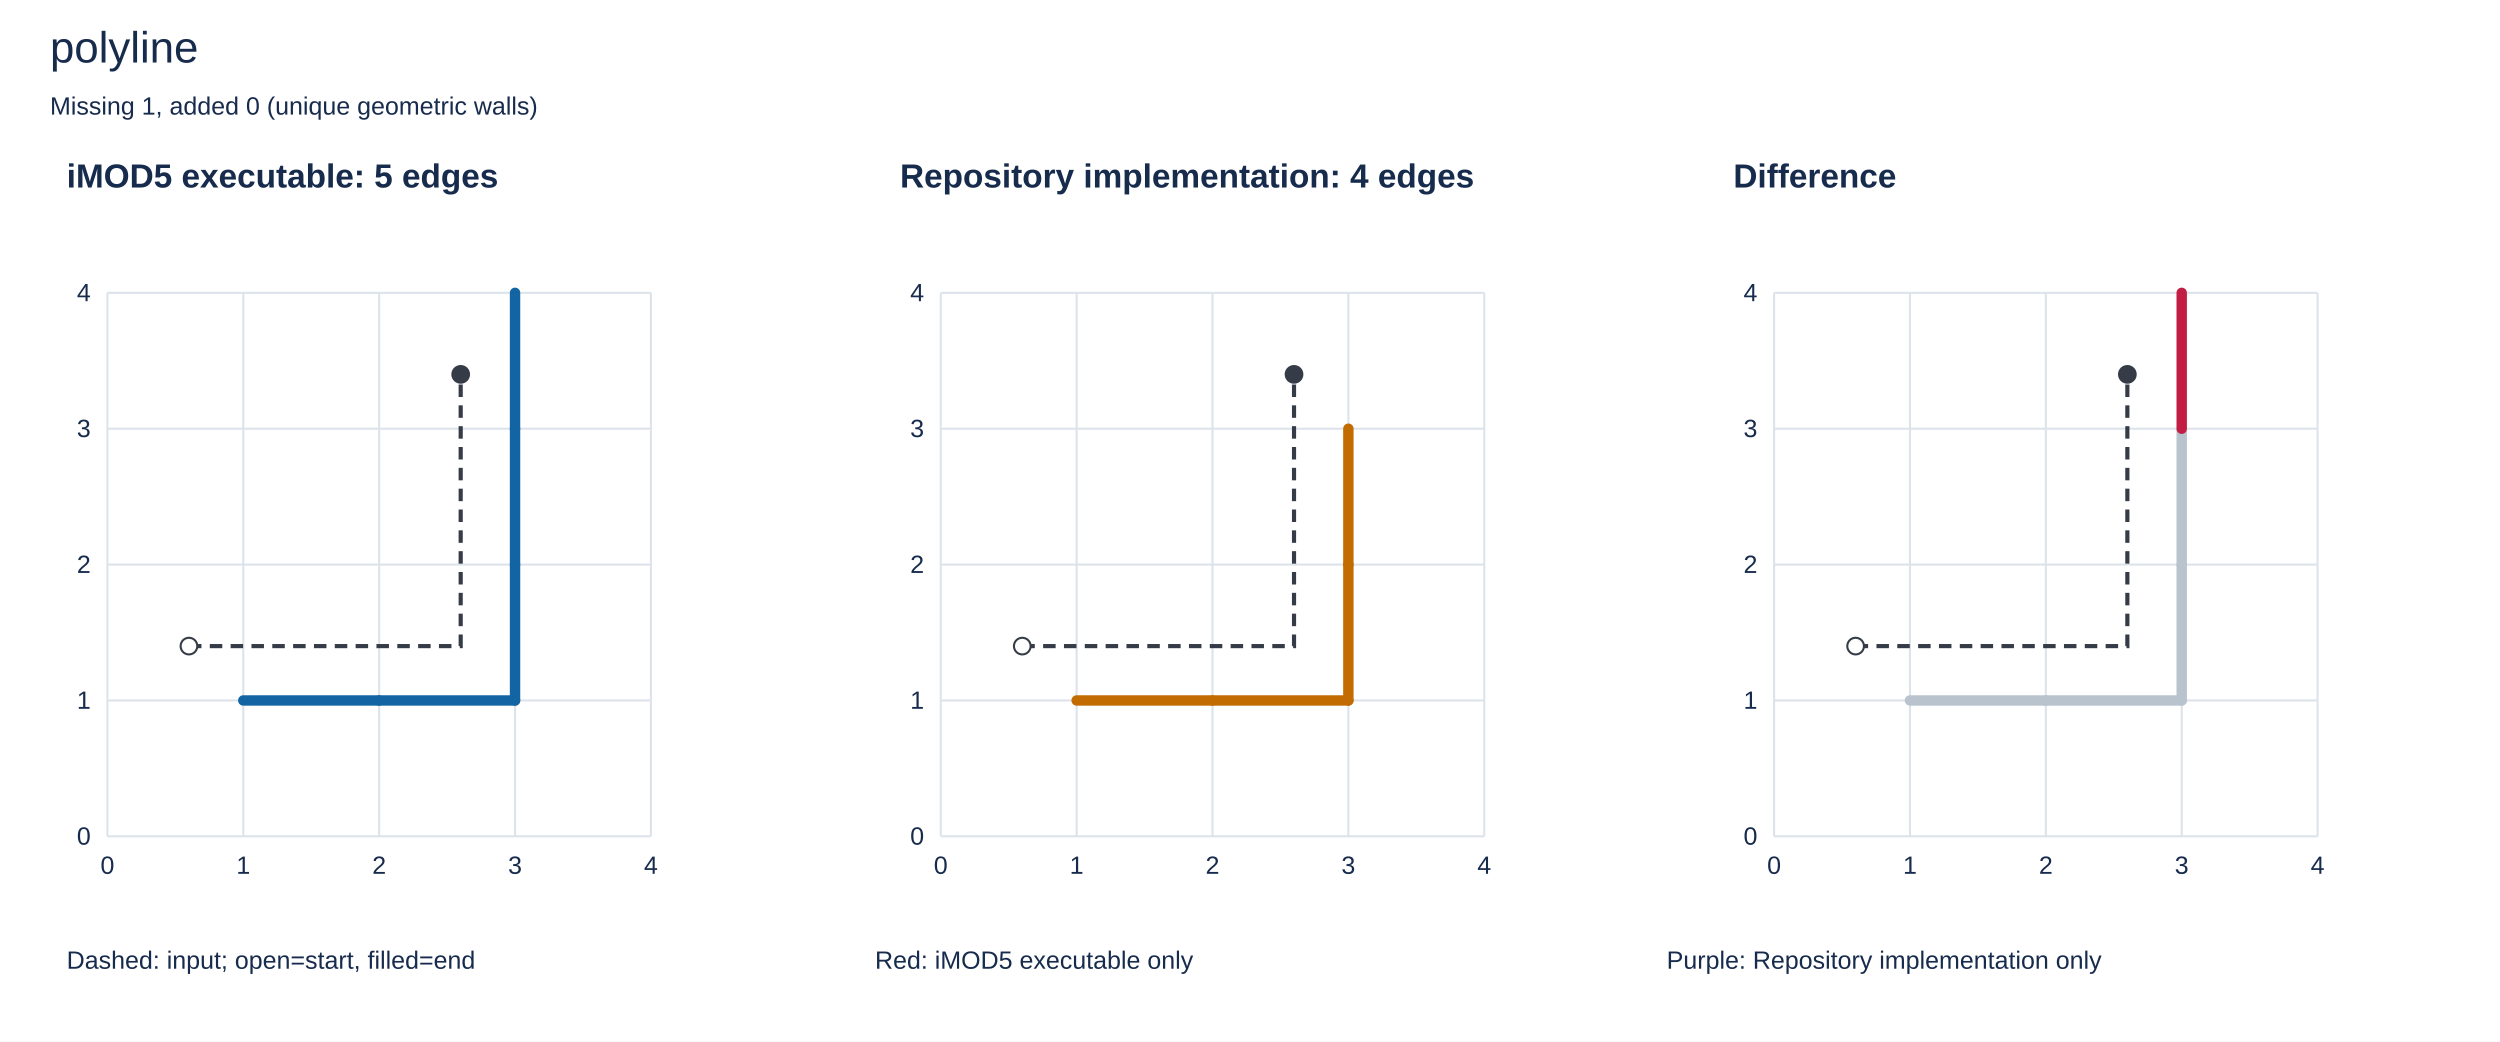
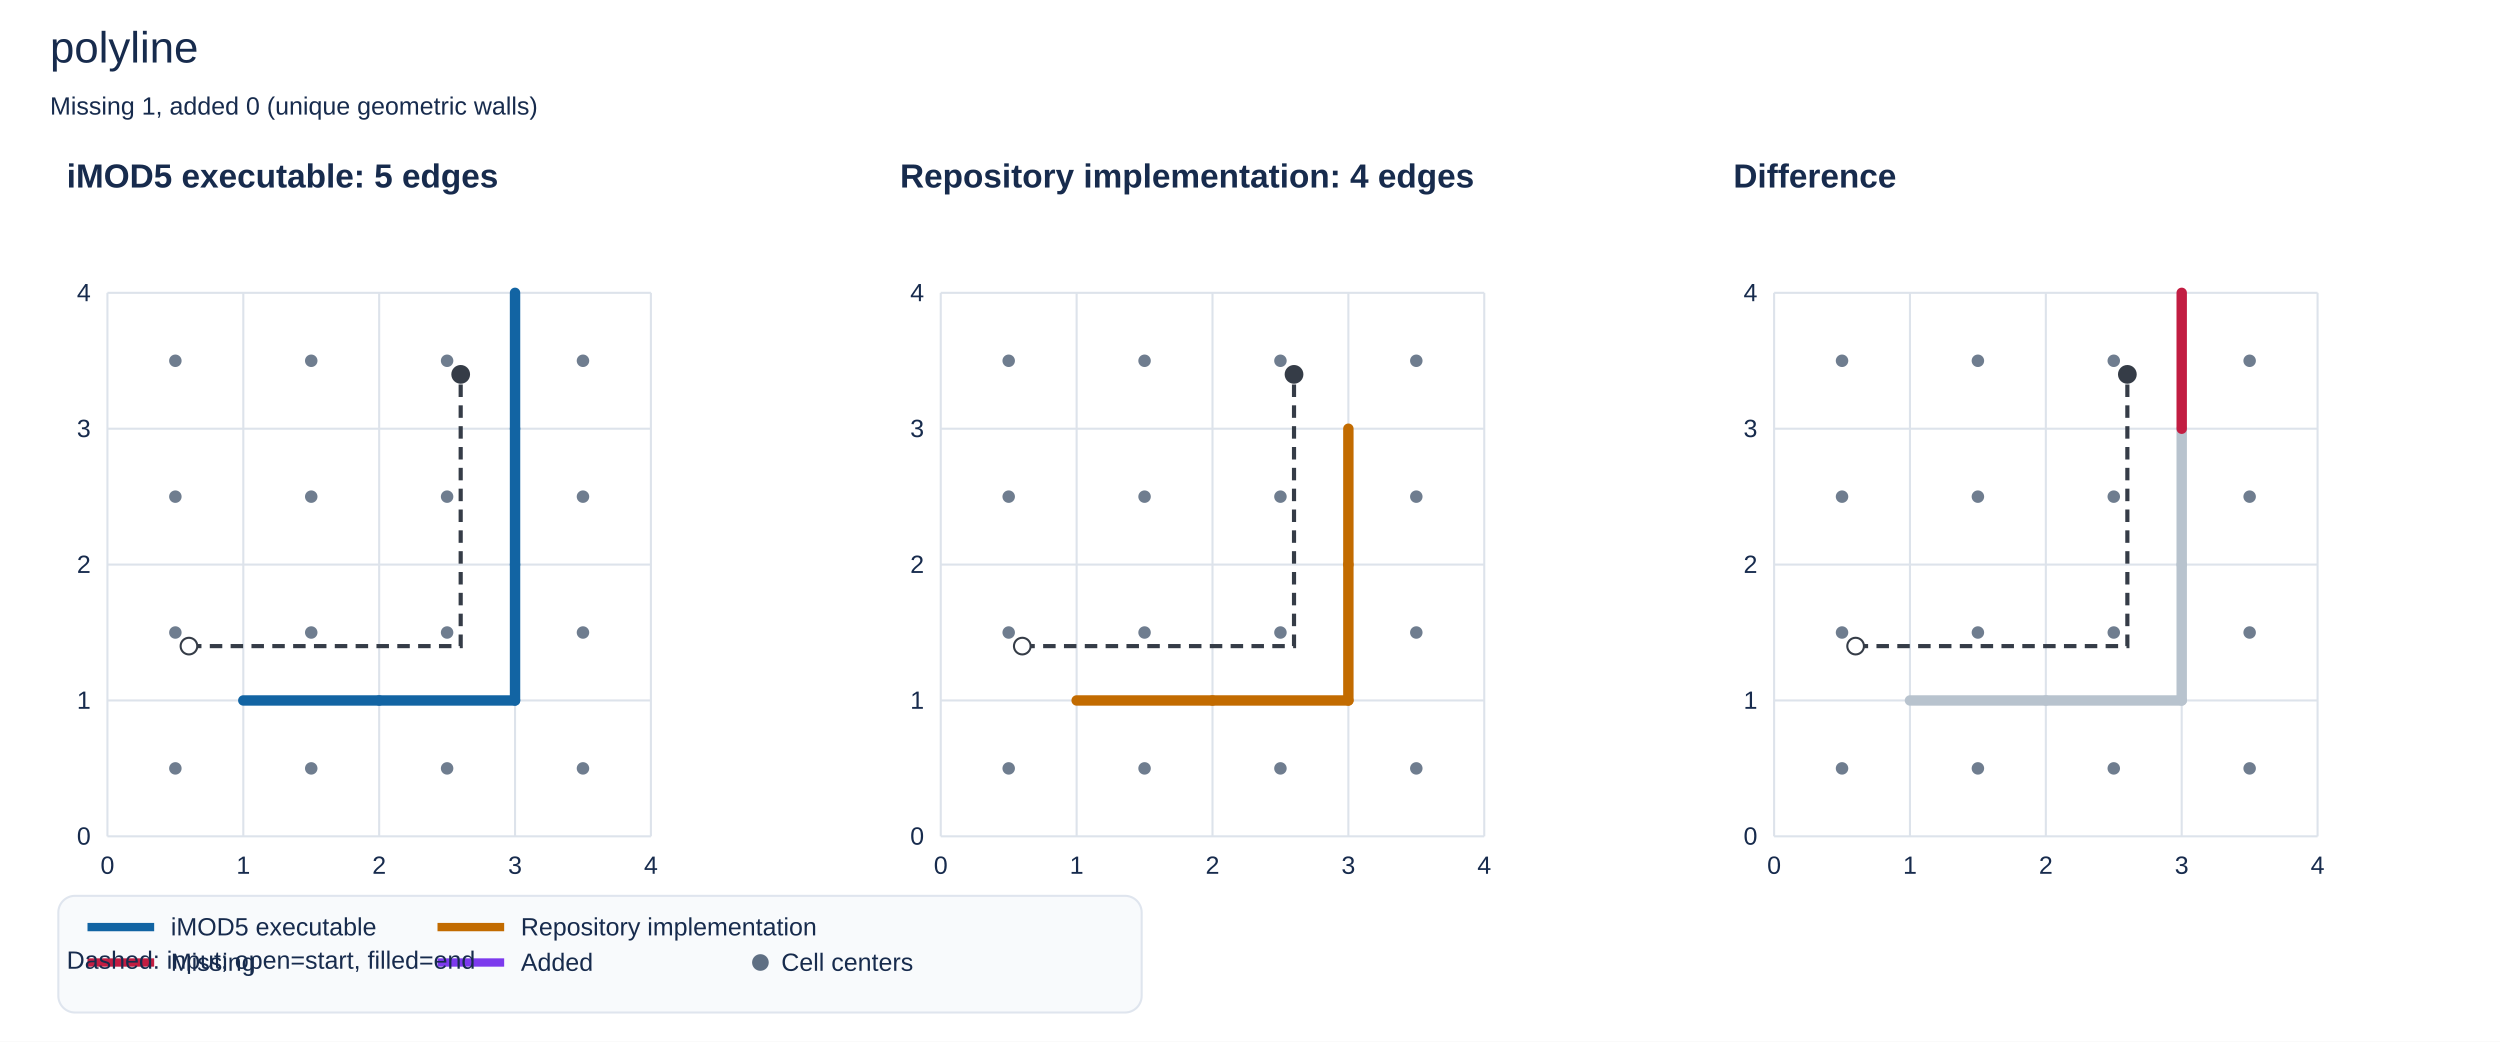
<svg xmlns="http://www.w3.org/2000/svg" width="1200" height="500" viewBox="0 0 1200 500" role="img">
  <rect width="1200" height="500" fill="white" />
  <style>text{font-family:Arial,sans-serif;fill:#172b4d;font-size:12px}.input{stroke:#353c47;stroke-width:2;stroke-dasharray:6 4;fill:none}</style>
  <text x="24" y="30" style="font-size:21px">polyline</text>
  <text x="24" y="55">Missing 1, added 0 (unique geometric walls)</text>
  <text x="32" y="90" style="font-size:16px;font-weight:bold">iMOD5 executable: 5 edges</text>
  <line x1="51.565" y1="401.435" x2="51.565" y2="140.565" stroke="#dde3eb" />
  <text x="51.565" y="419.435" text-anchor="middle">0</text>
  <line x1="116.783" y1="401.435" x2="116.783" y2="140.565" stroke="#dde3eb" />
  <text x="116.783" y="419.435" text-anchor="middle">1</text>
  <line x1="182.0" y1="401.435" x2="182.0" y2="140.565" stroke="#dde3eb" />
  <text x="182.0" y="419.435" text-anchor="middle">2</text>
  <line x1="247.217" y1="401.435" x2="247.217" y2="140.565" stroke="#dde3eb" />
  <text x="247.217" y="419.435" text-anchor="middle">3</text>
  <line x1="312.435" y1="401.435" x2="312.435" y2="140.565" stroke="#dde3eb" />
  <text x="312.435" y="419.435" text-anchor="middle">4</text>
  <line x1="51.565" y1="140.565" x2="312.435" y2="140.565" stroke="#dde3eb" />
  <text x="43.565" y="144.565" text-anchor="end">4</text>
  <line x1="51.565" y1="205.783" x2="312.435" y2="205.783" stroke="#dde3eb" />
  <text x="43.565" y="209.783" text-anchor="end">3</text>
  <line x1="51.565" y1="271.0" x2="312.435" y2="271.0" stroke="#dde3eb" />
  <text x="43.565" y="275.0" text-anchor="end">2</text>
  <line x1="51.565" y1="336.217" x2="312.435" y2="336.217" stroke="#dde3eb" />
  <text x="43.565" y="340.217" text-anchor="end">1</text>
  <line x1="51.565" y1="401.435" x2="312.435" y2="401.435" stroke="#dde3eb" />
  <text x="43.565" y="405.435" text-anchor="end">0</text>
+   <circle cx="84.174" cy="173.174" r="2.5" fill="#5f6f83" stroke="#5f6f83" opacity="0.9" />
+   <circle cx="149.391" cy="173.174" r="2.5" fill="#5f6f83" stroke="#5f6f83" opacity="0.9" />
+   <circle cx="214.609" cy="173.174" r="2.5" fill="#5f6f83" stroke="#5f6f83" opacity="0.9" />
+   <circle cx="279.826" cy="173.174" r="2.5" fill="#5f6f83" stroke="#5f6f83" opacity="0.9" />
+   <circle cx="84.174" cy="238.391" r="2.5" fill="#5f6f83" stroke="#5f6f83" opacity="0.9" />
+   <circle cx="149.391" cy="238.391" r="2.5" fill="#5f6f83" stroke="#5f6f83" opacity="0.9" />
+   <circle cx="214.609" cy="238.391" r="2.5" fill="#5f6f83" stroke="#5f6f83" opacity="0.9" />
+   <circle cx="279.826" cy="238.391" r="2.5" fill="#5f6f83" stroke="#5f6f83" opacity="0.9" />
+   <circle cx="84.174" cy="303.609" r="2.5" fill="#5f6f83" stroke="#5f6f83" opacity="0.9" />
+   <circle cx="149.391" cy="303.609" r="2.5" fill="#5f6f83" stroke="#5f6f83" opacity="0.9" />
+   <circle cx="214.609" cy="303.609" r="2.5" fill="#5f6f83" stroke="#5f6f83" opacity="0.9" />
+   <circle cx="279.826" cy="303.609" r="2.5" fill="#5f6f83" stroke="#5f6f83" opacity="0.9" />
+   <circle cx="84.174" cy="368.826" r="2.5" fill="#5f6f83" stroke="#5f6f83" opacity="0.9" />
+   <circle cx="149.391" cy="368.826" r="2.5" fill="#5f6f83" stroke="#5f6f83" opacity="0.9" />
+   <circle cx="214.609" cy="368.826" r="2.5" fill="#5f6f83" stroke="#5f6f83" opacity="0.9" />
+   <circle cx="279.826" cy="368.826" r="2.5" fill="#5f6f83" stroke="#5f6f83" opacity="0.9" />
  <line x1="116.783" y1="336.217" x2="182.0" y2="336.217" stroke="#1264a3" stroke-width="5" stroke-linecap="round" />
  <line x1="182.0" y1="336.217" x2="247.217" y2="336.217" stroke="#1264a3" stroke-width="5" stroke-linecap="round" />
  <line x1="247.217" y1="336.217" x2="247.217" y2="271.0" stroke="#1264a3" stroke-width="5" stroke-linecap="round" />
  <line x1="247.217" y1="271.0" x2="247.217" y2="205.783" stroke="#1264a3" stroke-width="5" stroke-linecap="round" />
  <line x1="247.217" y1="205.783" x2="247.217" y2="140.565" stroke="#1264a3" stroke-width="5" stroke-linecap="round" />
  <polyline points="90.70,310.13 221.13,310.13 221.13,179.70" class="input" />
  <circle cx="90.696" cy="310.13" r="4" fill="white" stroke="#353c47" />
  <circle cx="221.13" cy="179.696" r="4" fill="#353c47" stroke="#353c47" />
  <text x="432" y="90" style="font-size:16px;font-weight:bold">Repository implementation: 4 edges</text>
  <line x1="451.565" y1="401.435" x2="451.565" y2="140.565" stroke="#dde3eb" />
  <text x="451.565" y="419.435" text-anchor="middle">0</text>
  <line x1="516.783" y1="401.435" x2="516.783" y2="140.565" stroke="#dde3eb" />
  <text x="516.783" y="419.435" text-anchor="middle">1</text>
  <line x1="582.0" y1="401.435" x2="582.0" y2="140.565" stroke="#dde3eb" />
  <text x="582.0" y="419.435" text-anchor="middle">2</text>
  <line x1="647.217" y1="401.435" x2="647.217" y2="140.565" stroke="#dde3eb" />
  <text x="647.217" y="419.435" text-anchor="middle">3</text>
  <line x1="712.435" y1="401.435" x2="712.435" y2="140.565" stroke="#dde3eb" />
  <text x="712.435" y="419.435" text-anchor="middle">4</text>
  <line x1="451.565" y1="140.565" x2="712.435" y2="140.565" stroke="#dde3eb" />
  <text x="443.565" y="144.565" text-anchor="end">4</text>
  <line x1="451.565" y1="205.783" x2="712.435" y2="205.783" stroke="#dde3eb" />
  <text x="443.565" y="209.783" text-anchor="end">3</text>
  <line x1="451.565" y1="271.0" x2="712.435" y2="271.0" stroke="#dde3eb" />
  <text x="443.565" y="275.0" text-anchor="end">2</text>
  <line x1="451.565" y1="336.217" x2="712.435" y2="336.217" stroke="#dde3eb" />
  <text x="443.565" y="340.217" text-anchor="end">1</text>
  <line x1="451.565" y1="401.435" x2="712.435" y2="401.435" stroke="#dde3eb" />
  <text x="443.565" y="405.435" text-anchor="end">0</text>
+   <circle cx="484.174" cy="173.174" r="2.5" fill="#5f6f83" stroke="#5f6f83" opacity="0.9" />
+   <circle cx="549.391" cy="173.174" r="2.5" fill="#5f6f83" stroke="#5f6f83" opacity="0.9" />
+   <circle cx="614.609" cy="173.174" r="2.5" fill="#5f6f83" stroke="#5f6f83" opacity="0.9" />
+   <circle cx="679.826" cy="173.174" r="2.5" fill="#5f6f83" stroke="#5f6f83" opacity="0.9" />
+   <circle cx="484.174" cy="238.391" r="2.5" fill="#5f6f83" stroke="#5f6f83" opacity="0.9" />
+   <circle cx="549.391" cy="238.391" r="2.5" fill="#5f6f83" stroke="#5f6f83" opacity="0.9" />
+   <circle cx="614.609" cy="238.391" r="2.5" fill="#5f6f83" stroke="#5f6f83" opacity="0.9" />
+   <circle cx="679.826" cy="238.391" r="2.5" fill="#5f6f83" stroke="#5f6f83" opacity="0.9" />
+   <circle cx="484.174" cy="303.609" r="2.5" fill="#5f6f83" stroke="#5f6f83" opacity="0.9" />
+   <circle cx="549.391" cy="303.609" r="2.5" fill="#5f6f83" stroke="#5f6f83" opacity="0.9" />
+   <circle cx="614.609" cy="303.609" r="2.5" fill="#5f6f83" stroke="#5f6f83" opacity="0.9" />
+   <circle cx="679.826" cy="303.609" r="2.5" fill="#5f6f83" stroke="#5f6f83" opacity="0.9" />
+   <circle cx="484.174" cy="368.826" r="2.5" fill="#5f6f83" stroke="#5f6f83" opacity="0.9" />
+   <circle cx="549.391" cy="368.826" r="2.5" fill="#5f6f83" stroke="#5f6f83" opacity="0.9" />
+   <circle cx="614.609" cy="368.826" r="2.5" fill="#5f6f83" stroke="#5f6f83" opacity="0.9" />
+   <circle cx="679.826" cy="368.826" r="2.5" fill="#5f6f83" stroke="#5f6f83" opacity="0.9" />
  <line x1="516.783" y1="336.217" x2="582.0" y2="336.217" stroke="#c26b00" stroke-width="5" stroke-linecap="round" />
  <line x1="582.0" y1="336.217" x2="647.217" y2="336.217" stroke="#c26b00" stroke-width="5" stroke-linecap="round" />
  <line x1="647.217" y1="336.217" x2="647.217" y2="271.0" stroke="#c26b00" stroke-width="5" stroke-linecap="round" />
  <line x1="647.217" y1="271.0" x2="647.217" y2="205.783" stroke="#c26b00" stroke-width="5" stroke-linecap="round" />
  <polyline points="490.70,310.13 621.13,310.13 621.13,179.70" class="input" />
  <circle cx="490.696" cy="310.13" r="4" fill="white" stroke="#353c47" />
  <circle cx="621.13" cy="179.696" r="4" fill="#353c47" stroke="#353c47" />
  <text x="832" y="90" style="font-size:16px;font-weight:bold">Difference</text>
  <line x1="851.565" y1="401.435" x2="851.565" y2="140.565" stroke="#dde3eb" />
  <text x="851.565" y="419.435" text-anchor="middle">0</text>
  <line x1="916.783" y1="401.435" x2="916.783" y2="140.565" stroke="#dde3eb" />
  <text x="916.783" y="419.435" text-anchor="middle">1</text>
  <line x1="982.0" y1="401.435" x2="982.0" y2="140.565" stroke="#dde3eb" />
  <text x="982.0" y="419.435" text-anchor="middle">2</text>
  <line x1="1047.217" y1="401.435" x2="1047.217" y2="140.565" stroke="#dde3eb" />
  <text x="1047.217" y="419.435" text-anchor="middle">3</text>
  <line x1="1112.435" y1="401.435" x2="1112.435" y2="140.565" stroke="#dde3eb" />
  <text x="1112.435" y="419.435" text-anchor="middle">4</text>
  <line x1="851.565" y1="140.565" x2="1112.435" y2="140.565" stroke="#dde3eb" />
  <text x="843.565" y="144.565" text-anchor="end">4</text>
  <line x1="851.565" y1="205.783" x2="1112.435" y2="205.783" stroke="#dde3eb" />
  <text x="843.565" y="209.783" text-anchor="end">3</text>
  <line x1="851.565" y1="271.0" x2="1112.435" y2="271.0" stroke="#dde3eb" />
  <text x="843.565" y="275.0" text-anchor="end">2</text>
  <line x1="851.565" y1="336.217" x2="1112.435" y2="336.217" stroke="#dde3eb" />
  <text x="843.565" y="340.217" text-anchor="end">1</text>
  <line x1="851.565" y1="401.435" x2="1112.435" y2="401.435" stroke="#dde3eb" />
  <text x="843.565" y="405.435" text-anchor="end">0</text>
+   <circle cx="884.174" cy="173.174" r="2.5" fill="#5f6f83" stroke="#5f6f83" opacity="0.9" />
+   <circle cx="949.391" cy="173.174" r="2.5" fill="#5f6f83" stroke="#5f6f83" opacity="0.9" />
+   <circle cx="1014.609" cy="173.174" r="2.5" fill="#5f6f83" stroke="#5f6f83" opacity="0.9" />
+   <circle cx="1079.826" cy="173.174" r="2.5" fill="#5f6f83" stroke="#5f6f83" opacity="0.9" />
+   <circle cx="884.174" cy="238.391" r="2.5" fill="#5f6f83" stroke="#5f6f83" opacity="0.9" />
+   <circle cx="949.391" cy="238.391" r="2.5" fill="#5f6f83" stroke="#5f6f83" opacity="0.9" />
+   <circle cx="1014.609" cy="238.391" r="2.5" fill="#5f6f83" stroke="#5f6f83" opacity="0.9" />
+   <circle cx="1079.826" cy="238.391" r="2.5" fill="#5f6f83" stroke="#5f6f83" opacity="0.9" />
+   <circle cx="884.174" cy="303.609" r="2.5" fill="#5f6f83" stroke="#5f6f83" opacity="0.9" />
+   <circle cx="949.391" cy="303.609" r="2.5" fill="#5f6f83" stroke="#5f6f83" opacity="0.9" />
+   <circle cx="1014.609" cy="303.609" r="2.5" fill="#5f6f83" stroke="#5f6f83" opacity="0.9" />
+   <circle cx="1079.826" cy="303.609" r="2.5" fill="#5f6f83" stroke="#5f6f83" opacity="0.9" />
+   <circle cx="884.174" cy="368.826" r="2.5" fill="#5f6f83" stroke="#5f6f83" opacity="0.9" />
+   <circle cx="949.391" cy="368.826" r="2.5" fill="#5f6f83" stroke="#5f6f83" opacity="0.9" />
+   <circle cx="1014.609" cy="368.826" r="2.5" fill="#5f6f83" stroke="#5f6f83" opacity="0.9" />
+   <circle cx="1079.826" cy="368.826" r="2.5" fill="#5f6f83" stroke="#5f6f83" opacity="0.9" />
  <line x1="916.783" y1="336.217" x2="982.0" y2="336.217" stroke="#b8c3ce" stroke-width="5" stroke-linecap="round" />
  <line x1="982.0" y1="336.217" x2="1047.217" y2="336.217" stroke="#b8c3ce" stroke-width="5" stroke-linecap="round" />
  <line x1="1047.217" y1="336.217" x2="1047.217" y2="271.0" stroke="#b8c3ce" stroke-width="5" stroke-linecap="round" />
  <line x1="1047.217" y1="271.0" x2="1047.217" y2="205.783" stroke="#b8c3ce" stroke-width="5" stroke-linecap="round" />
  <line x1="1047.217" y1="205.783" x2="1047.217" y2="140.565" stroke="#c21d42" stroke-width="5" stroke-linecap="round" />
  <polyline points="890.70,310.13 1021.13,310.13 1021.13,179.70" class="input" />
  <circle cx="890.696" cy="310.13" r="4" fill="white" stroke="#353c47" />
  <circle cx="1021.13" cy="179.696" r="4" fill="#353c47" stroke="#353c47" />
+   <g font-size="12">
+     <rect x="28" y="430" width="520" height="56" fill="#f8fafc" stroke="#dfe5ee" rx="8" />
+     <line x1="42" y1="445" x2="74" y2="445" stroke="#1264a3" stroke-width="4" />
+     <text x="82" y="449">iMOD5 executable</text>
+     <line x1="210" y1="445" x2="242" y2="445" stroke="#c26b00" stroke-width="4" />
+     <text x="250" y="449">Repository implementation</text>
+     <line x1="42" y1="462" x2="74" y2="462" stroke="#c21d42" stroke-width="4" />
+     <text x="82" y="466">Missing</text>
+     <line x1="210" y1="462" x2="242" y2="462" stroke="#7c3aed" stroke-width="4" />
+     <text x="250" y="466">Added</text>
+     <circle cx="365" cy="462" r="3.5" fill="#5f6f83" stroke="#5f6f83" />
+     <text x="375" y="466">Cell centers</text>
+   </g>
  <text x="32" y="465">Dashed: input; open=start, filled=end</text>
-   <text x="420" y="465">Red: iMOD5 executable only</text>
-   <text x="800" y="465">Purple: Repository implementation only</text>
</svg>
